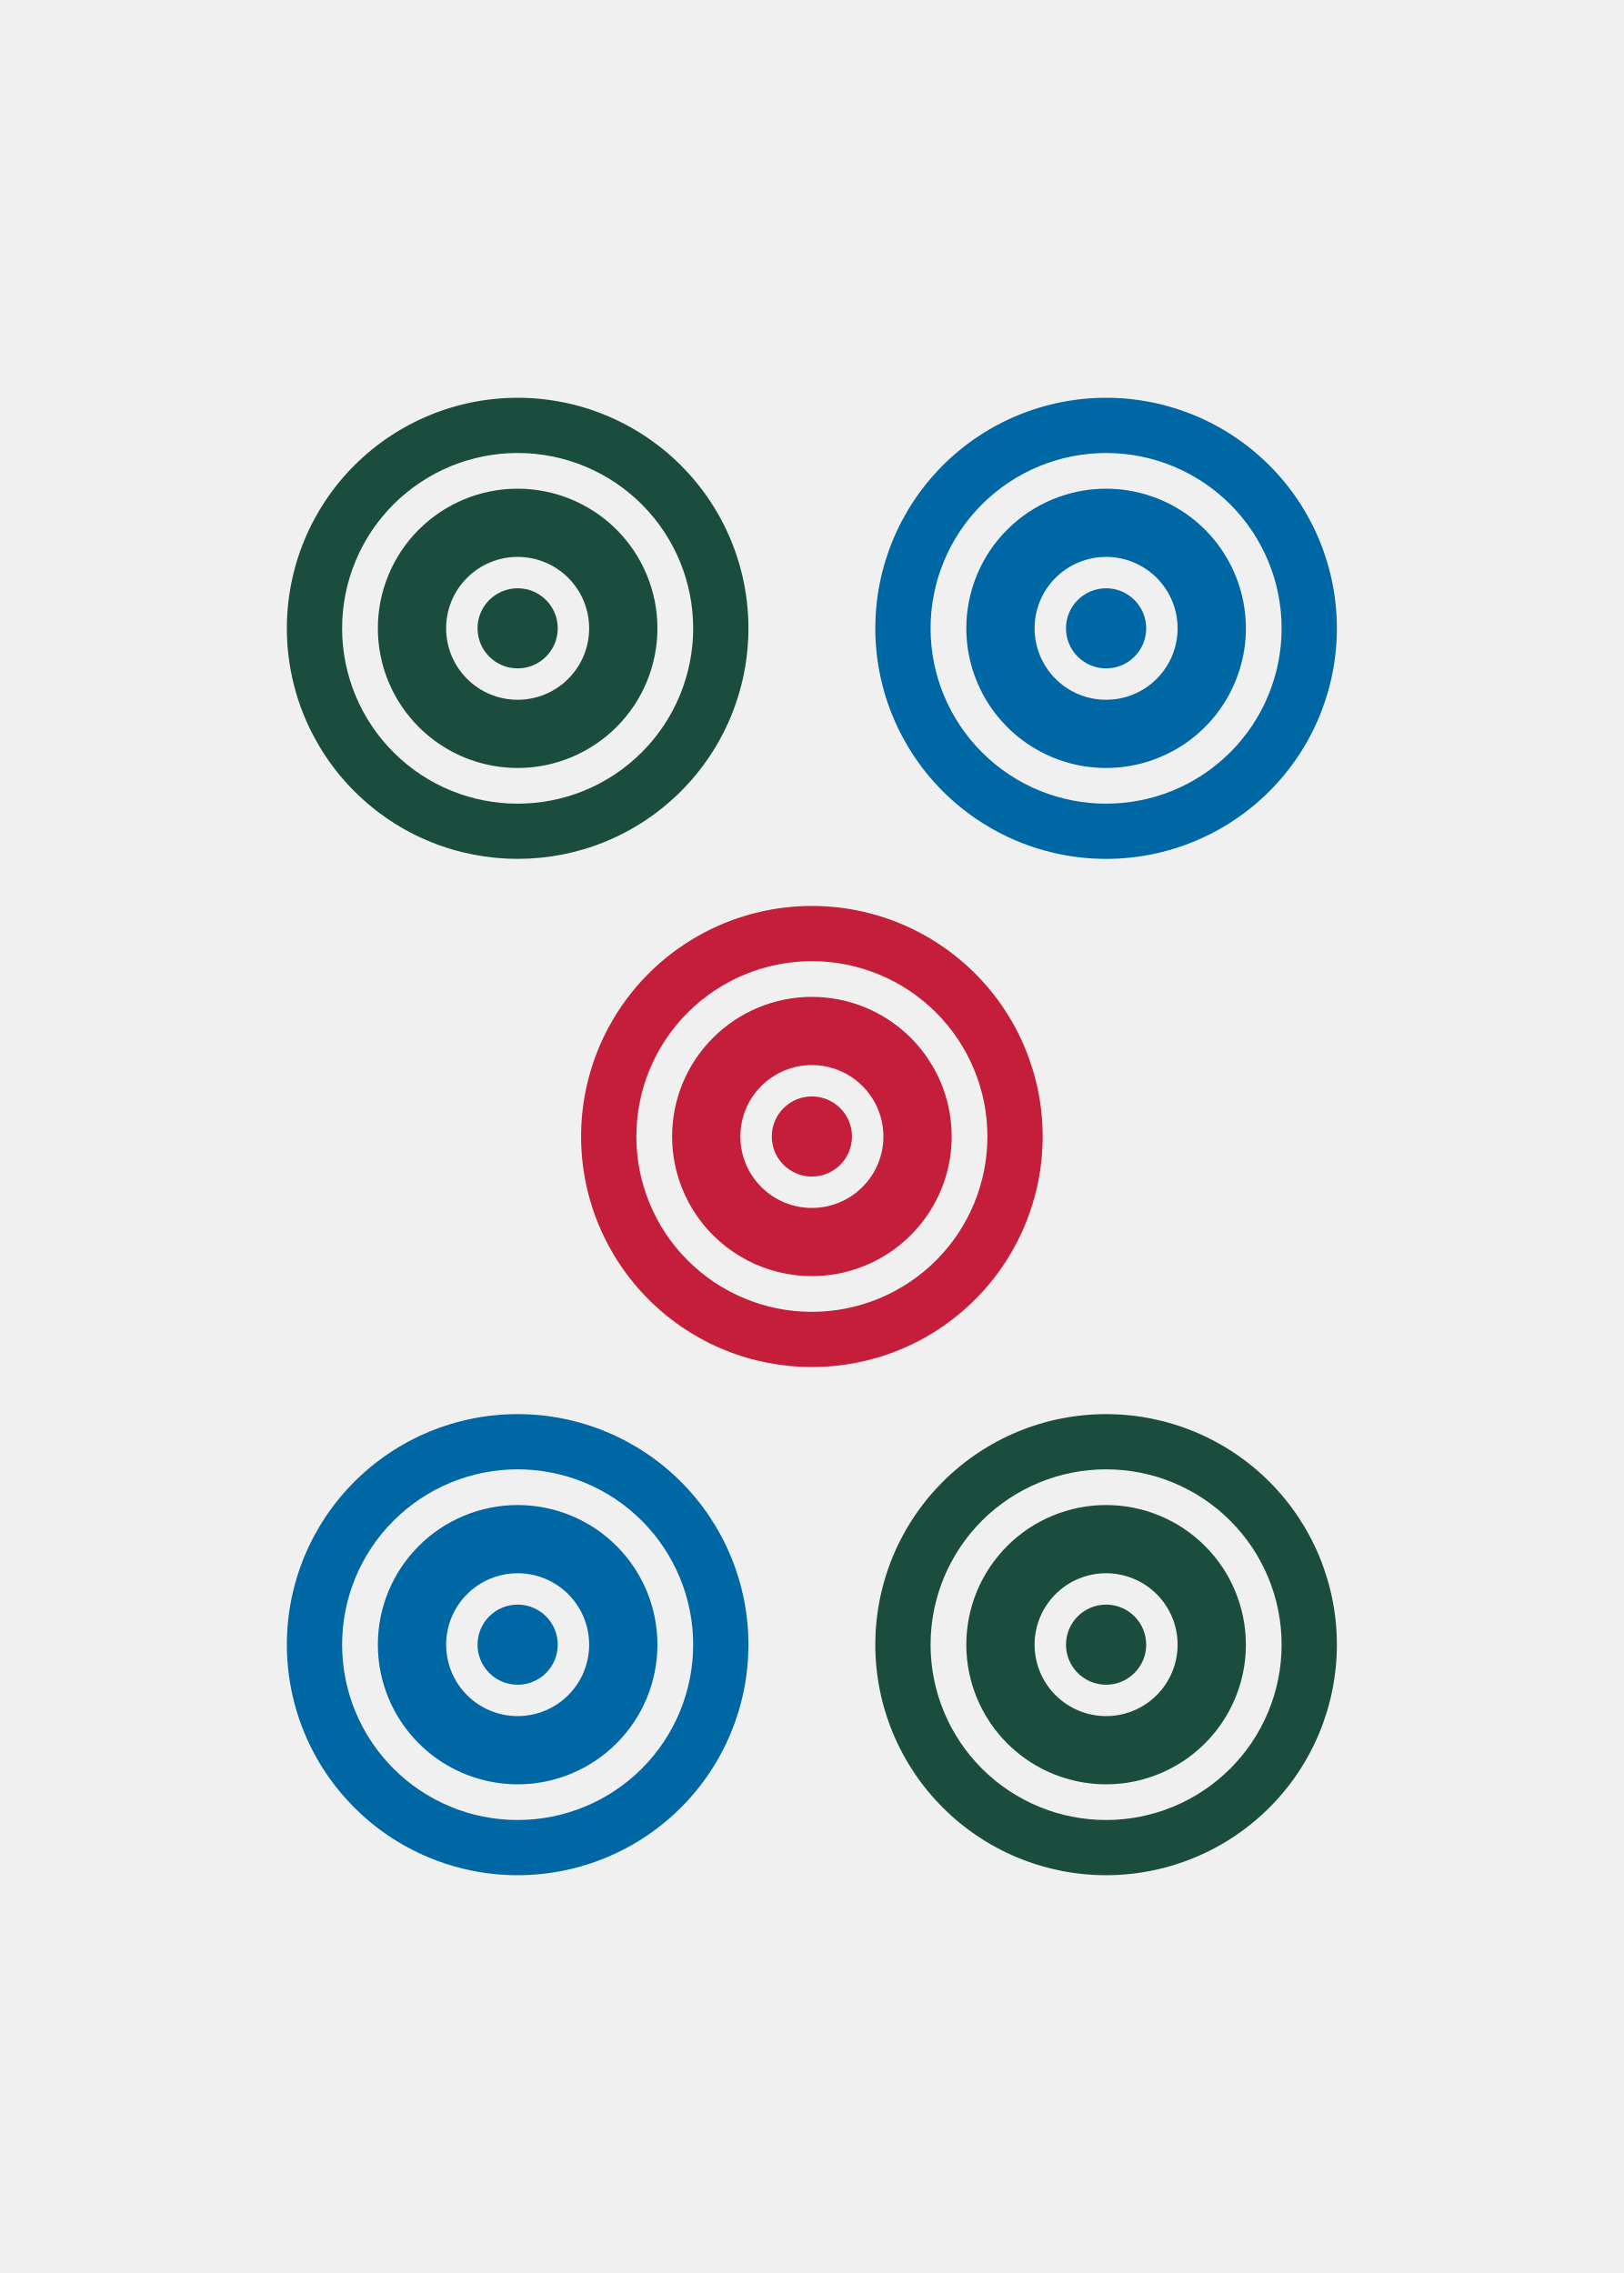
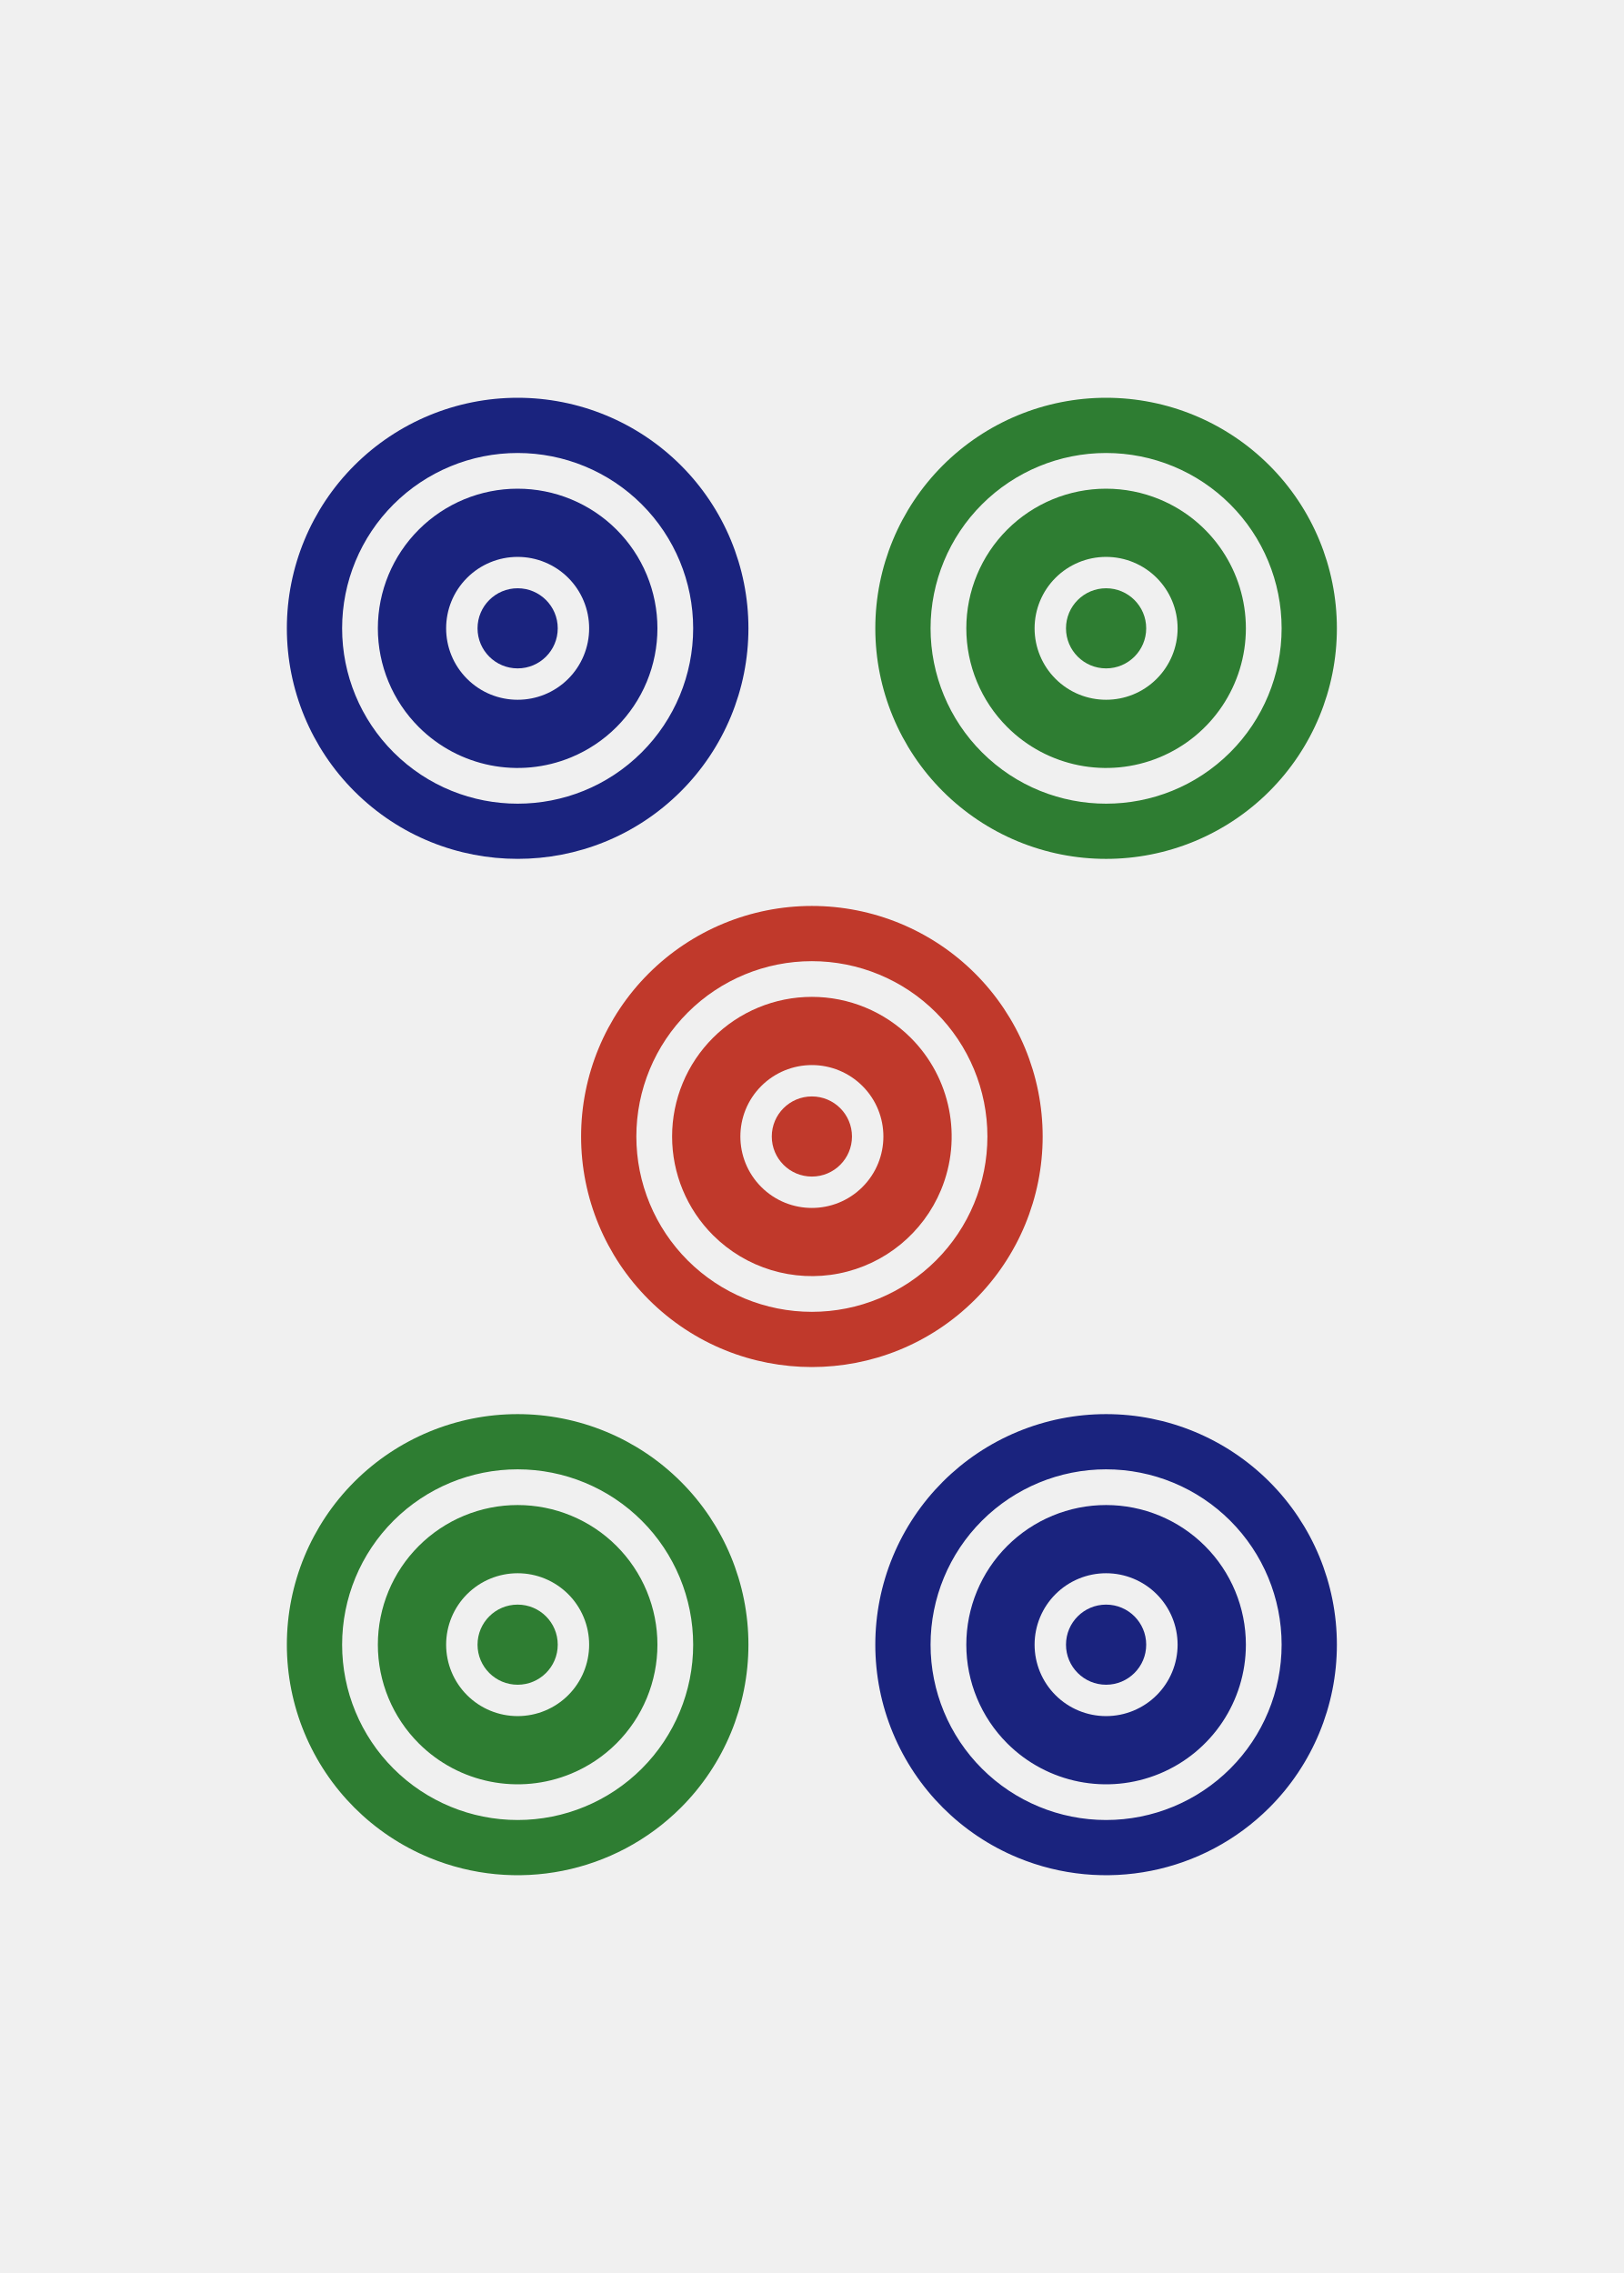
<svg xmlns="http://www.w3.org/2000/svg" width="300" height="420" fill="none">
  <g clip-path="url(#a)">
-     <path d="M95.64 73.5a42.675 42.675 0 0 0-30.153 12.478A42.558 42.558 0 0 0 53 116.101a42.56 42.56 0 0 0 12.487 30.123 42.675 42.675 0 0 0 60.304 0 42.58 42.58 0 0 0 12.488-30.123 42.563 42.563 0 0 0-12.488-30.123 42.639 42.639 0 0 0-13.833-9.234A42.68 42.68 0 0 0 95.639 73.5zm0 10.203c8.601 0 16.85 3.413 22.932 9.49a32.381 32.381 0 0 1 0 45.818 32.451 32.451 0 0 1-45.865 0 32.383 32.383 0 0 1-9.499-22.91 32.382 32.382 0 0 1 9.5-22.909 32.448 32.448 0 0 1 22.931-9.49z" fill="#1B4D3E" />
-     <path d="M95.64 90.3a25.84 25.84 0 0 0-18.263 7.558 25.787 25.787 0 0 0-7.564 18.243 25.786 25.786 0 0 0 7.564 18.244 25.838 25.838 0 0 0 28.146 5.593 25.82 25.82 0 0 0 13.977-13.963 25.775 25.775 0 0 0 0-19.747 25.801 25.801 0 0 0-13.977-13.963 25.852 25.852 0 0 0-9.884-1.964zm0 12.602c3.504 0 6.864 1.39 9.342 3.866a13.192 13.192 0 0 1 0 18.667 13.22 13.22 0 0 1-18.686 0 13.193 13.193 0 0 1 0-18.667 13.217 13.217 0 0 1 9.343-3.866z" fill="#1B4D3E" />
-     <path d="M95.64 123.503a7.405 7.405 0 0 0 7.408-7.402c0-4.087-3.317-7.401-7.409-7.401s-7.409 3.314-7.409 7.401c0 4.088 3.317 7.402 7.41 7.402z" fill="#1B4D3E" />
-     <path d="M204.361 73.5a42.68 42.68 0 0 0-16.319 3.244 42.639 42.639 0 0 0-13.833 9.234 42.593 42.593 0 0 0-12.488 30.123 42.565 42.565 0 0 0 12.488 30.123 42.64 42.64 0 0 0 13.833 9.235 42.68 42.68 0 0 0 32.637 0 42.644 42.644 0 0 0 13.834-9.235A42.564 42.564 0 0 0 247 116.101a42.56 42.56 0 0 0-12.487-30.123A42.671 42.671 0 0 0 204.361 73.5zm0 10.203c8.601 0 16.85 3.413 22.932 9.49a32.382 32.382 0 0 1 9.499 22.908 32.384 32.384 0 0 1-9.499 22.91 32.451 32.451 0 0 1-45.864 0 32.384 32.384 0 0 1-9.499-22.91 32.382 32.382 0 0 1 9.499-22.909 32.447 32.447 0 0 1 22.932-9.489z" fill="#0067A5" />
-     <path d="M204.361 90.3a25.842 25.842 0 0 0-18.263 7.558 25.789 25.789 0 0 0-7.564 18.243 25.788 25.788 0 0 0 7.564 18.244 25.84 25.84 0 0 0 28.146 5.593 25.809 25.809 0 0 0 15.943-23.837 25.801 25.801 0 0 0-15.943-23.836 25.848 25.848 0 0 0-9.883-1.964zm0 12.602c3.504 0 6.865 1.39 9.343 3.866a13.196 13.196 0 0 1 3.87 9.333c0 3.501-1.393 6.859-3.87 9.334a13.222 13.222 0 0 1-18.686 0 13.192 13.192 0 0 1 0-18.667 13.216 13.216 0 0 1 9.343-3.866z" fill="#0067A5" />
-     <path d="M204.361 123.503a7.405 7.405 0 0 0 7.409-7.402c0-4.087-3.317-7.401-7.409-7.401s-7.409 3.314-7.409 7.401a7.405 7.405 0 0 0 7.409 7.402z" fill="#0067A5" />
-     <path d="M204.361 261.298a42.68 42.68 0 0 0-16.319 3.243 42.64 42.64 0 0 0-23.076 23.055 42.565 42.565 0 0 0 0 32.605 42.6 42.6 0 0 0 23.076 23.055 42.68 42.68 0 0 0 46.471-9.234A42.563 42.563 0 0 0 247 303.899a42.564 42.564 0 0 0-12.487-30.123 42.671 42.671 0 0 0-30.152-12.478zm0 10.202c8.601 0 16.85 3.413 22.932 9.489a32.384 32.384 0 0 1 9.499 22.91 32.383 32.383 0 0 1-9.499 22.909 32.447 32.447 0 0 1-22.932 9.489 32.447 32.447 0 0 1-22.932-9.489 32.383 32.383 0 0 1-9.499-22.909 32.384 32.384 0 0 1 9.499-22.91 32.447 32.447 0 0 1 22.932-9.489z" fill="#1B4D3E" />
-     <path d="M204.361 278.098a25.84 25.84 0 0 0-18.263 7.557 25.788 25.788 0 0 0-7.564 18.244 25.787 25.787 0 0 0 7.564 18.243 25.84 25.84 0 0 0 28.146 5.593 25.809 25.809 0 0 0 15.943-23.836 25.775 25.775 0 0 0-7.564-18.244 25.84 25.84 0 0 0-18.262-7.557zm0 12.601c3.504 0 6.865 1.391 9.343 3.866a13.197 13.197 0 0 1 3.87 9.334c0 3.5-1.393 6.858-3.87 9.333a13.218 13.218 0 0 1-9.343 3.866c-3.505 0-6.865-1.39-9.343-3.866a13.192 13.192 0 0 1 0-18.667 13.22 13.22 0 0 1 9.343-3.866z" fill="#1B4D3E" />
-     <path d="M204.361 311.3c4.092 0 7.409-3.314 7.409-7.401a7.405 7.405 0 0 0-7.409-7.402 7.405 7.405 0 0 0-7.409 7.402c0 4.087 3.317 7.401 7.409 7.401z" fill="#1B4D3E" />
-     <path d="M95.64 261.298a42.675 42.675 0 0 0-30.153 12.478A42.587 42.587 0 0 0 53 303.899a42.56 42.56 0 0 0 3.245 16.302 42.602 42.602 0 0 0 23.076 23.055 42.675 42.675 0 0 0 46.47-9.234 42.585 42.585 0 0 0 12.488-30.123 42.565 42.565 0 0 0-12.488-30.123 42.64 42.64 0 0 0-13.833-9.235 42.68 42.68 0 0 0-16.319-3.243zm0 10.202c8.601 0 16.85 3.413 22.932 9.489a32.382 32.382 0 0 1 0 45.819 32.447 32.447 0 0 1-22.933 9.489 32.447 32.447 0 0 1-22.932-9.489 32.383 32.383 0 0 1-9.499-22.909 32.383 32.383 0 0 1 9.5-22.91 32.447 32.447 0 0 1 22.931-9.489z" fill="#0067A5" />
-     <path d="M95.64 278.098a25.838 25.838 0 0 0-18.263 7.557 25.786 25.786 0 0 0-7.564 18.244 25.786 25.786 0 0 0 7.564 18.243 25.838 25.838 0 0 0 28.146 5.593 25.82 25.82 0 0 0 13.977-13.963 25.774 25.774 0 0 0 0-19.747 25.795 25.795 0 0 0-13.977-13.963 25.844 25.844 0 0 0-9.884-1.964zm0 12.601a13.22 13.22 0 0 1 9.342 3.866 13.192 13.192 0 0 1 0 18.667 13.216 13.216 0 0 1-9.343 3.866c-3.504 0-6.865-1.39-9.343-3.866a13.192 13.192 0 0 1 0-18.667 13.221 13.221 0 0 1 9.343-3.866z" fill="#0067A5" />
-     <path d="M95.64 311.3c4.091 0 7.408-3.314 7.408-7.401a7.405 7.405 0 0 0-7.409-7.402c-4.092 0-7.409 3.314-7.409 7.402 0 4.087 3.317 7.401 7.41 7.401z" fill="#0067A5" />
-     <path d="M150.002 167.399a42.671 42.671 0 0 0-30.152 12.478A42.559 42.559 0 0 0 107.363 210a42.559 42.559 0 0 0 12.487 30.123 42.671 42.671 0 0 0 60.304 0A42.59 42.59 0 0 0 192.642 210a42.59 42.59 0 0 0-12.488-30.123 42.64 42.64 0 0 0-13.833-9.235 42.68 42.68 0 0 0-16.319-3.243zm0 10.203c8.601 0 16.85 3.413 22.932 9.489A32.381 32.381 0 0 1 182.433 210a32.381 32.381 0 0 1-9.499 22.909 32.447 32.447 0 0 1-22.932 9.489 32.447 32.447 0 0 1-22.932-9.489A32.381 32.381 0 0 1 117.571 210a32.381 32.381 0 0 1 9.499-22.909 32.447 32.447 0 0 1 22.932-9.489z" fill="#C41E3A" />
-     <path d="M150.002 184.199a25.842 25.842 0 0 0-18.262 7.557 25.785 25.785 0 0 0 0 36.488 25.842 25.842 0 0 0 42.123-8.37 25.782 25.782 0 0 0-5.598-28.118 25.846 25.846 0 0 0-18.263-7.557zm0 12.601a13.22 13.22 0 0 1 9.343 3.866 13.194 13.194 0 0 1 0 18.668 13.22 13.22 0 0 1-18.686 0 13.194 13.194 0 0 1 0-18.668 13.222 13.222 0 0 1 9.343-3.866z" fill="#C41E3A" />
-     <path d="M150.002 217.402a7.405 7.405 0 0 0 7.409-7.402 7.405 7.405 0 0 0-7.409-7.402 7.405 7.405 0 0 0-7.409 7.402 7.405 7.405 0 0 0 7.409 7.402z" fill="#C41E3A" />
+     <path d="M95.64 73.5a42.675 42.675 0 0 0-30.153 12.478A42.558 42.558 0 0 0 53 116.101a42.56 42.56 0 0 0 12.487 30.123 42.675 42.675 0 0 0 60.304 0 42.58 42.58 0 0 0 12.488-30.123 42.563 42.563 0 0 0-12.488-30.123 42.639 42.639 0 0 0-13.833-9.234A42.68 42.68 0 0 0 95.639 73.5zm0 10.203c8.601 0 16.85 3.413 22.932 9.49a32.381 32.381 0 0 1 0 45.818 32.451 32.451 0 0 1-45.865 0 32.383 32.383 0 0 1-9.499-22.91 32.382 32.382 0 0 1 9.5-22.909 32.448 32.448 0 0 1 22.931-9.49z" fill="#1A237E" />
+     <path d="M95.64 90.3a25.84 25.84 0 0 0-18.263 7.558 25.787 25.787 0 0 0-7.564 18.243 25.786 25.786 0 0 0 7.564 18.244 25.838 25.838 0 0 0 28.146 5.593 25.82 25.82 0 0 0 13.977-13.963 25.775 25.775 0 0 0 0-19.747 25.801 25.801 0 0 0-13.977-13.963 25.852 25.852 0 0 0-9.884-1.964zm0 12.602c3.504 0 6.864 1.39 9.342 3.866a13.192 13.192 0 0 1 0 18.667 13.22 13.22 0 0 1-18.686 0 13.193 13.193 0 0 1 0-18.667 13.217 13.217 0 0 1 9.343-3.866z" fill="#1A237E" />
+     <path d="M95.64 123.503a7.405 7.405 0 0 0 7.408-7.402c0-4.087-3.317-7.401-7.409-7.401s-7.409 3.314-7.409 7.401c0 4.088 3.317 7.402 7.41 7.402z" fill="#1A237E" />
+     <path d="M204.361 73.5a42.68 42.68 0 0 0-16.319 3.244 42.639 42.639 0 0 0-13.833 9.234 42.593 42.593 0 0 0-12.488 30.123 42.565 42.565 0 0 0 12.488 30.123 42.64 42.64 0 0 0 13.833 9.235 42.68 42.68 0 0 0 32.637 0 42.644 42.644 0 0 0 13.834-9.235A42.564 42.564 0 0 0 247 116.101a42.56 42.56 0 0 0-12.487-30.123A42.671 42.671 0 0 0 204.361 73.5zm0 10.203c8.601 0 16.85 3.413 22.932 9.49a32.382 32.382 0 0 1 9.499 22.908 32.384 32.384 0 0 1-9.499 22.91 32.451 32.451 0 0 1-45.864 0 32.384 32.384 0 0 1-9.499-22.91 32.382 32.382 0 0 1 9.499-22.909 32.447 32.447 0 0 1 22.932-9.489z" fill="#2E7D32" />
+     <path d="M204.361 90.3a25.842 25.842 0 0 0-18.263 7.558 25.789 25.789 0 0 0-7.564 18.243 25.788 25.788 0 0 0 7.564 18.244 25.84 25.84 0 0 0 28.146 5.593 25.809 25.809 0 0 0 15.943-23.837 25.801 25.801 0 0 0-15.943-23.836 25.848 25.848 0 0 0-9.883-1.964zm0 12.602c3.504 0 6.865 1.39 9.343 3.866a13.196 13.196 0 0 1 3.87 9.333c0 3.501-1.393 6.859-3.87 9.334a13.222 13.222 0 0 1-18.686 0 13.192 13.192 0 0 1 0-18.667 13.216 13.216 0 0 1 9.343-3.866z" fill="#2E7D32" />
+     <path d="M204.361 123.503a7.405 7.405 0 0 0 7.409-7.402c0-4.087-3.317-7.401-7.409-7.401s-7.409 3.314-7.409 7.401a7.405 7.405 0 0 0 7.409 7.402z" fill="#2E7D32" />
+     <path d="M204.361 261.298a42.68 42.68 0 0 0-16.319 3.243 42.64 42.64 0 0 0-23.076 23.055 42.565 42.565 0 0 0 0 32.605 42.6 42.6 0 0 0 23.076 23.055 42.68 42.68 0 0 0 46.471-9.234A42.563 42.563 0 0 0 247 303.899a42.564 42.564 0 0 0-12.487-30.123 42.671 42.671 0 0 0-30.152-12.478zm0 10.202c8.601 0 16.85 3.413 22.932 9.489a32.384 32.384 0 0 1 9.499 22.91 32.383 32.383 0 0 1-9.499 22.909 32.447 32.447 0 0 1-22.932 9.489 32.447 32.447 0 0 1-22.932-9.489 32.383 32.383 0 0 1-9.499-22.909 32.384 32.384 0 0 1 9.499-22.91 32.447 32.447 0 0 1 22.932-9.489z" fill="#1A237E" />
+     <path d="M204.361 278.098a25.84 25.84 0 0 0-18.263 7.557 25.788 25.788 0 0 0-7.564 18.244 25.787 25.787 0 0 0 7.564 18.243 25.84 25.84 0 0 0 28.146 5.593 25.809 25.809 0 0 0 15.943-23.836 25.775 25.775 0 0 0-7.564-18.244 25.84 25.84 0 0 0-18.262-7.557zm0 12.601c3.504 0 6.865 1.391 9.343 3.866a13.197 13.197 0 0 1 3.87 9.334c0 3.5-1.393 6.858-3.87 9.333a13.218 13.218 0 0 1-9.343 3.866c-3.505 0-6.865-1.39-9.343-3.866a13.192 13.192 0 0 1 0-18.667 13.22 13.22 0 0 1 9.343-3.866z" fill="#1A237E" />
+     <path d="M204.361 311.3c4.092 0 7.409-3.314 7.409-7.401a7.405 7.405 0 0 0-7.409-7.402 7.405 7.405 0 0 0-7.409 7.402c0 4.087 3.317 7.401 7.409 7.401z" fill="#1A237E" />
+     <path d="M95.64 261.298a42.675 42.675 0 0 0-30.153 12.478A42.587 42.587 0 0 0 53 303.899a42.56 42.56 0 0 0 3.245 16.302 42.602 42.602 0 0 0 23.076 23.055 42.675 42.675 0 0 0 46.47-9.234 42.585 42.585 0 0 0 12.488-30.123 42.565 42.565 0 0 0-12.488-30.123 42.64 42.64 0 0 0-13.833-9.235 42.68 42.68 0 0 0-16.319-3.243zm0 10.202c8.601 0 16.85 3.413 22.932 9.489a32.382 32.382 0 0 1 0 45.819 32.447 32.447 0 0 1-22.933 9.489 32.447 32.447 0 0 1-22.932-9.489 32.383 32.383 0 0 1-9.499-22.909 32.383 32.383 0 0 1 9.5-22.91 32.447 32.447 0 0 1 22.931-9.489z" fill="#2E7D32" />
+     <path d="M95.64 278.098a25.838 25.838 0 0 0-18.263 7.557 25.786 25.786 0 0 0-7.564 18.244 25.786 25.786 0 0 0 7.564 18.243 25.838 25.838 0 0 0 28.146 5.593 25.82 25.82 0 0 0 13.977-13.963 25.774 25.774 0 0 0 0-19.747 25.795 25.795 0 0 0-13.977-13.963 25.844 25.844 0 0 0-9.884-1.964zm0 12.601a13.22 13.22 0 0 1 9.342 3.866 13.192 13.192 0 0 1 0 18.667 13.216 13.216 0 0 1-9.343 3.866c-3.504 0-6.865-1.39-9.343-3.866a13.192 13.192 0 0 1 0-18.667 13.221 13.221 0 0 1 9.343-3.866z" fill="#2E7D32" />
+     <path d="M95.64 311.3c4.091 0 7.408-3.314 7.408-7.401a7.405 7.405 0 0 0-7.409-7.402c-4.092 0-7.409 3.314-7.409 7.402 0 4.087 3.317 7.401 7.41 7.401z" fill="#2E7D32" />
+     <path d="M150.002 167.399a42.671 42.671 0 0 0-30.152 12.478A42.559 42.559 0 0 0 107.363 210a42.559 42.559 0 0 0 12.487 30.123 42.671 42.671 0 0 0 60.304 0A42.59 42.59 0 0 0 192.642 210a42.59 42.59 0 0 0-12.488-30.123 42.64 42.64 0 0 0-13.833-9.235 42.68 42.68 0 0 0-16.319-3.243zm0 10.203c8.601 0 16.85 3.413 22.932 9.489A32.381 32.381 0 0 1 182.433 210a32.381 32.381 0 0 1-9.499 22.909 32.447 32.447 0 0 1-22.932 9.489 32.447 32.447 0 0 1-22.932-9.489A32.381 32.381 0 0 1 117.571 210a32.381 32.381 0 0 1 9.499-22.909 32.447 32.447 0 0 1 22.932-9.489z" fill="#C0392B" />
+     <path d="M150.002 184.199a25.842 25.842 0 0 0-18.262 7.557 25.785 25.785 0 0 0 0 36.488 25.842 25.842 0 0 0 42.123-8.37 25.782 25.782 0 0 0-5.598-28.118 25.846 25.846 0 0 0-18.263-7.557zm0 12.601a13.22 13.22 0 0 1 9.343 3.866 13.194 13.194 0 0 1 0 18.668 13.22 13.22 0 0 1-18.686 0 13.194 13.194 0 0 1 0-18.668 13.222 13.222 0 0 1 9.343-3.866z" fill="#C0392B" />
+     <path d="M150.002 217.402a7.405 7.405 0 0 0 7.409-7.402 7.405 7.405 0 0 0-7.409-7.402 7.405 7.405 0 0 0-7.409 7.402 7.405 7.405 0 0 0 7.409 7.402z" fill="#C0392B" />
  </g>
  <defs>
    <clipPath id="a">
-       <path fill="#fff" transform="translate(53 73.5)" d="M0 0h194v273H0z" />
+       <path fill="#FAFAFA" transform="translate(53 73.5)" d="M0 0h194v273H0z" />
    </clipPath>
  </defs>
</svg>
